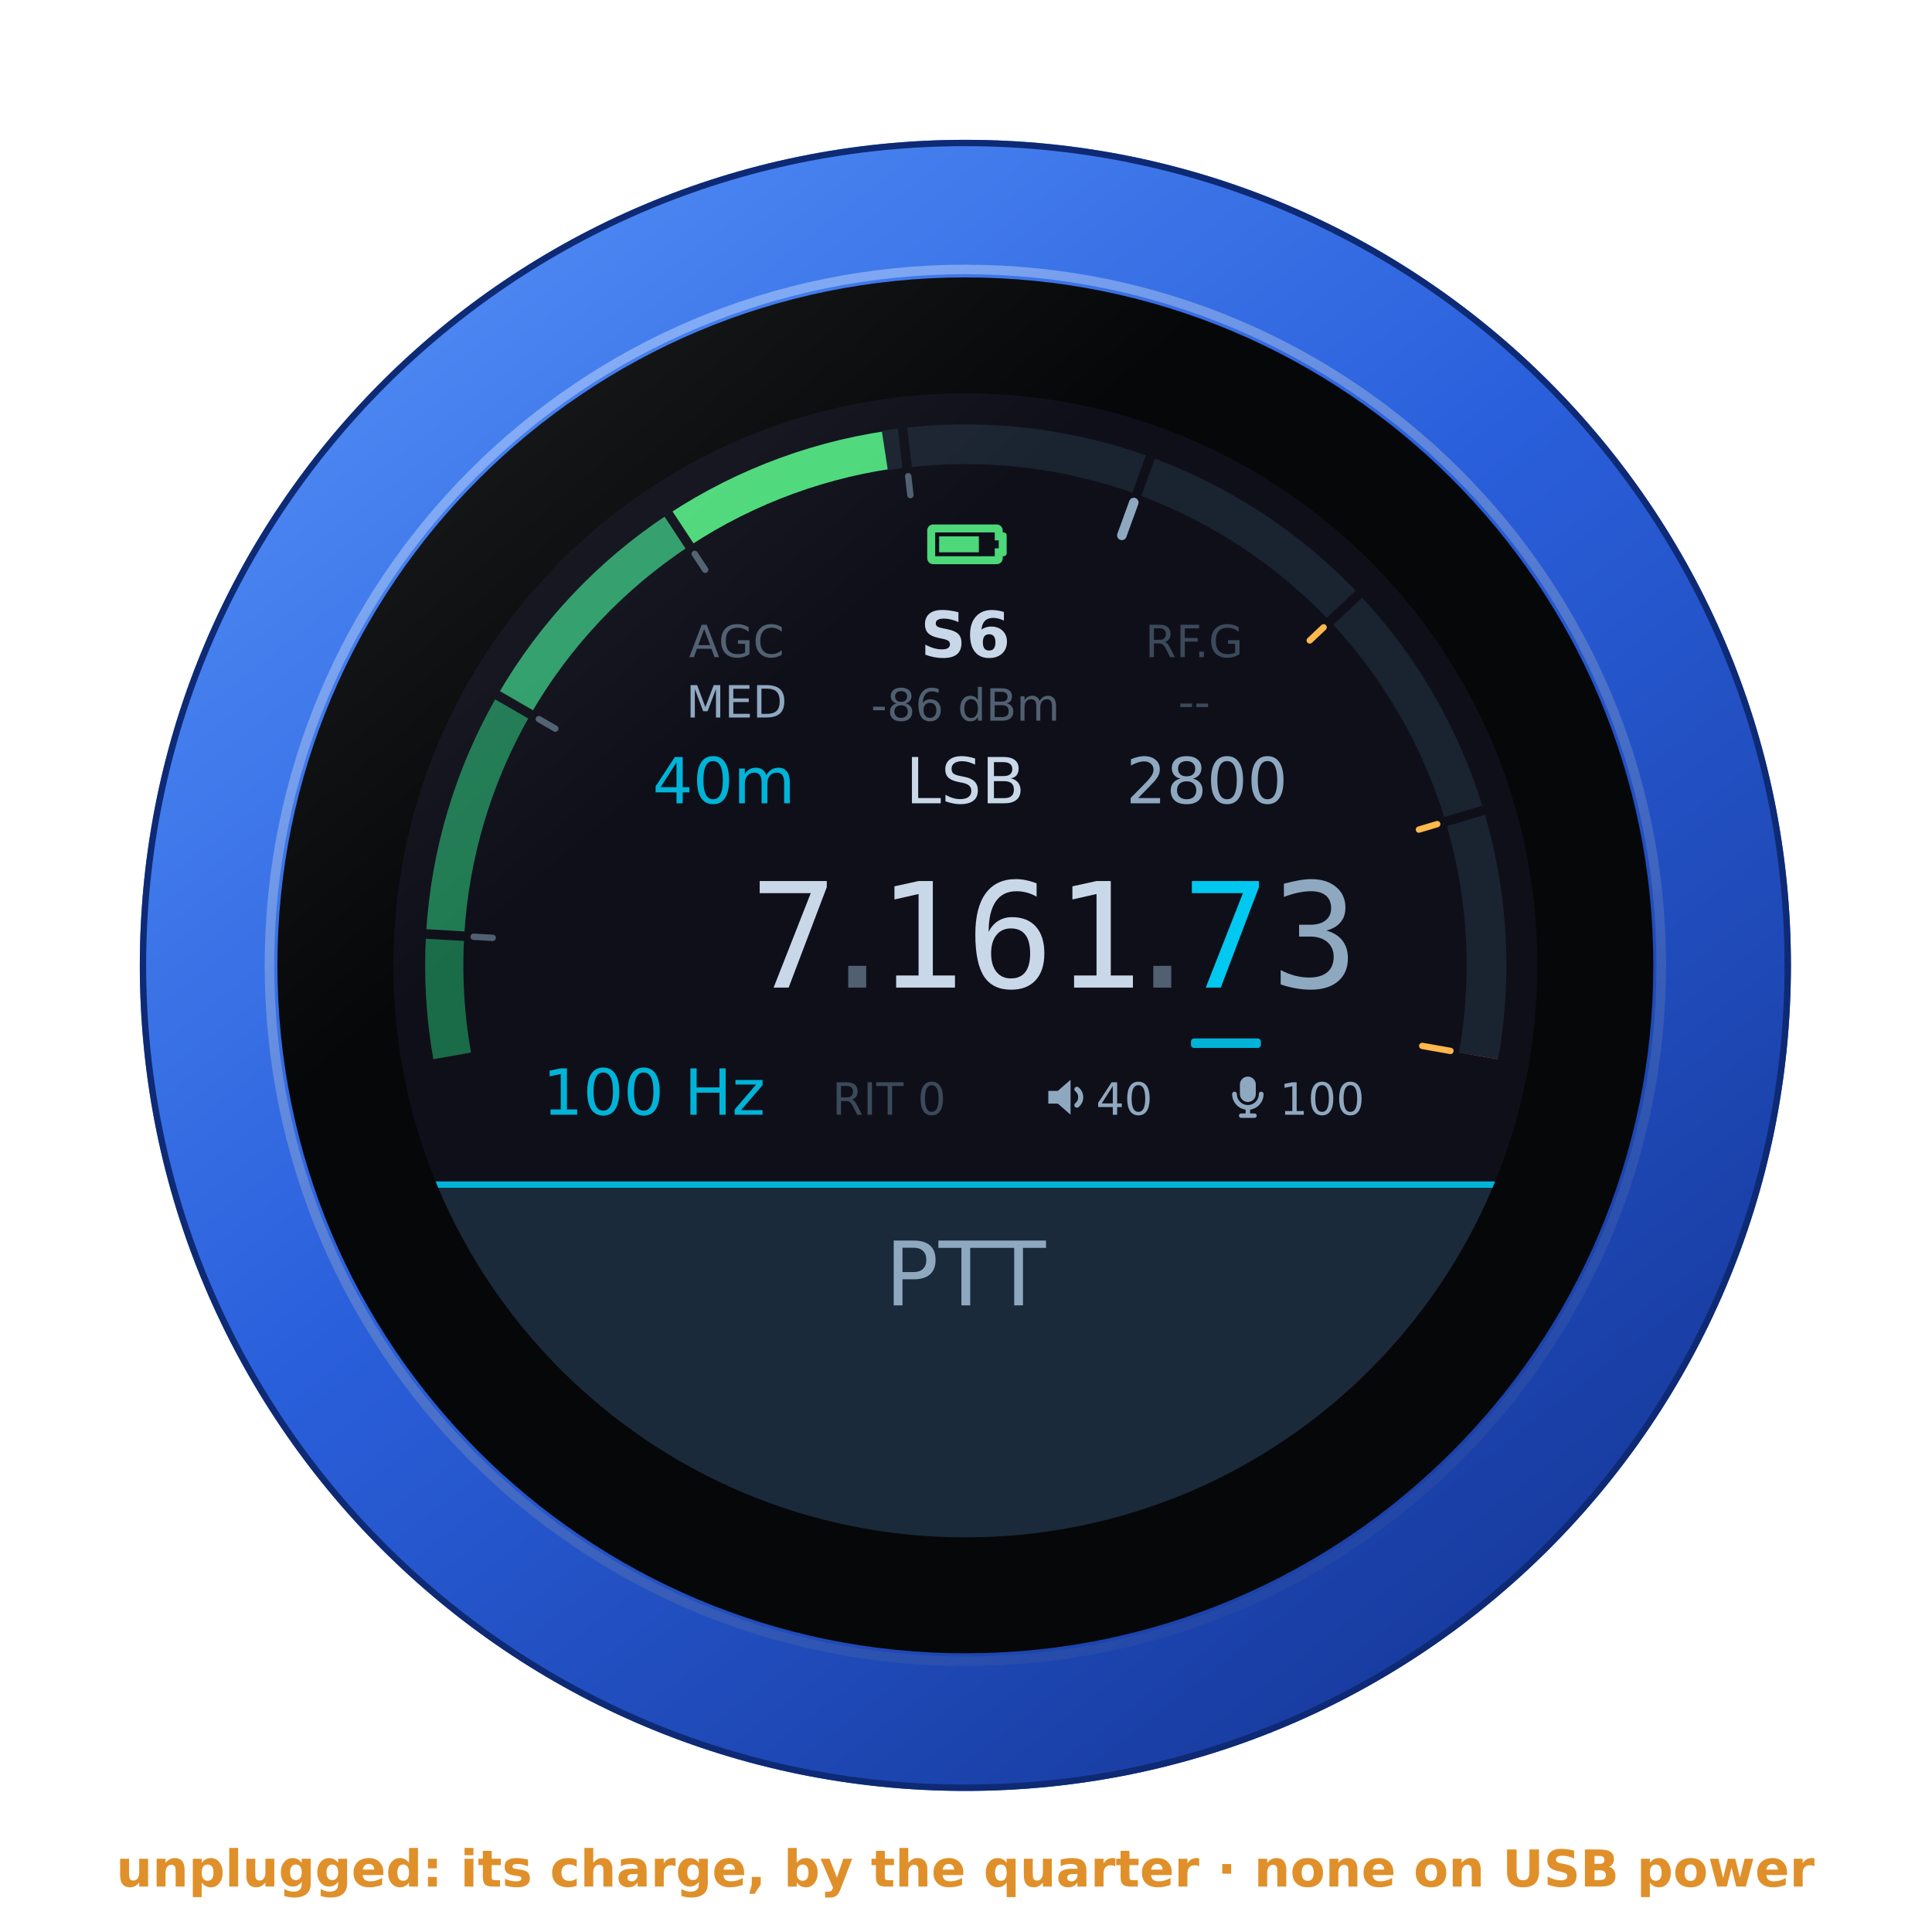
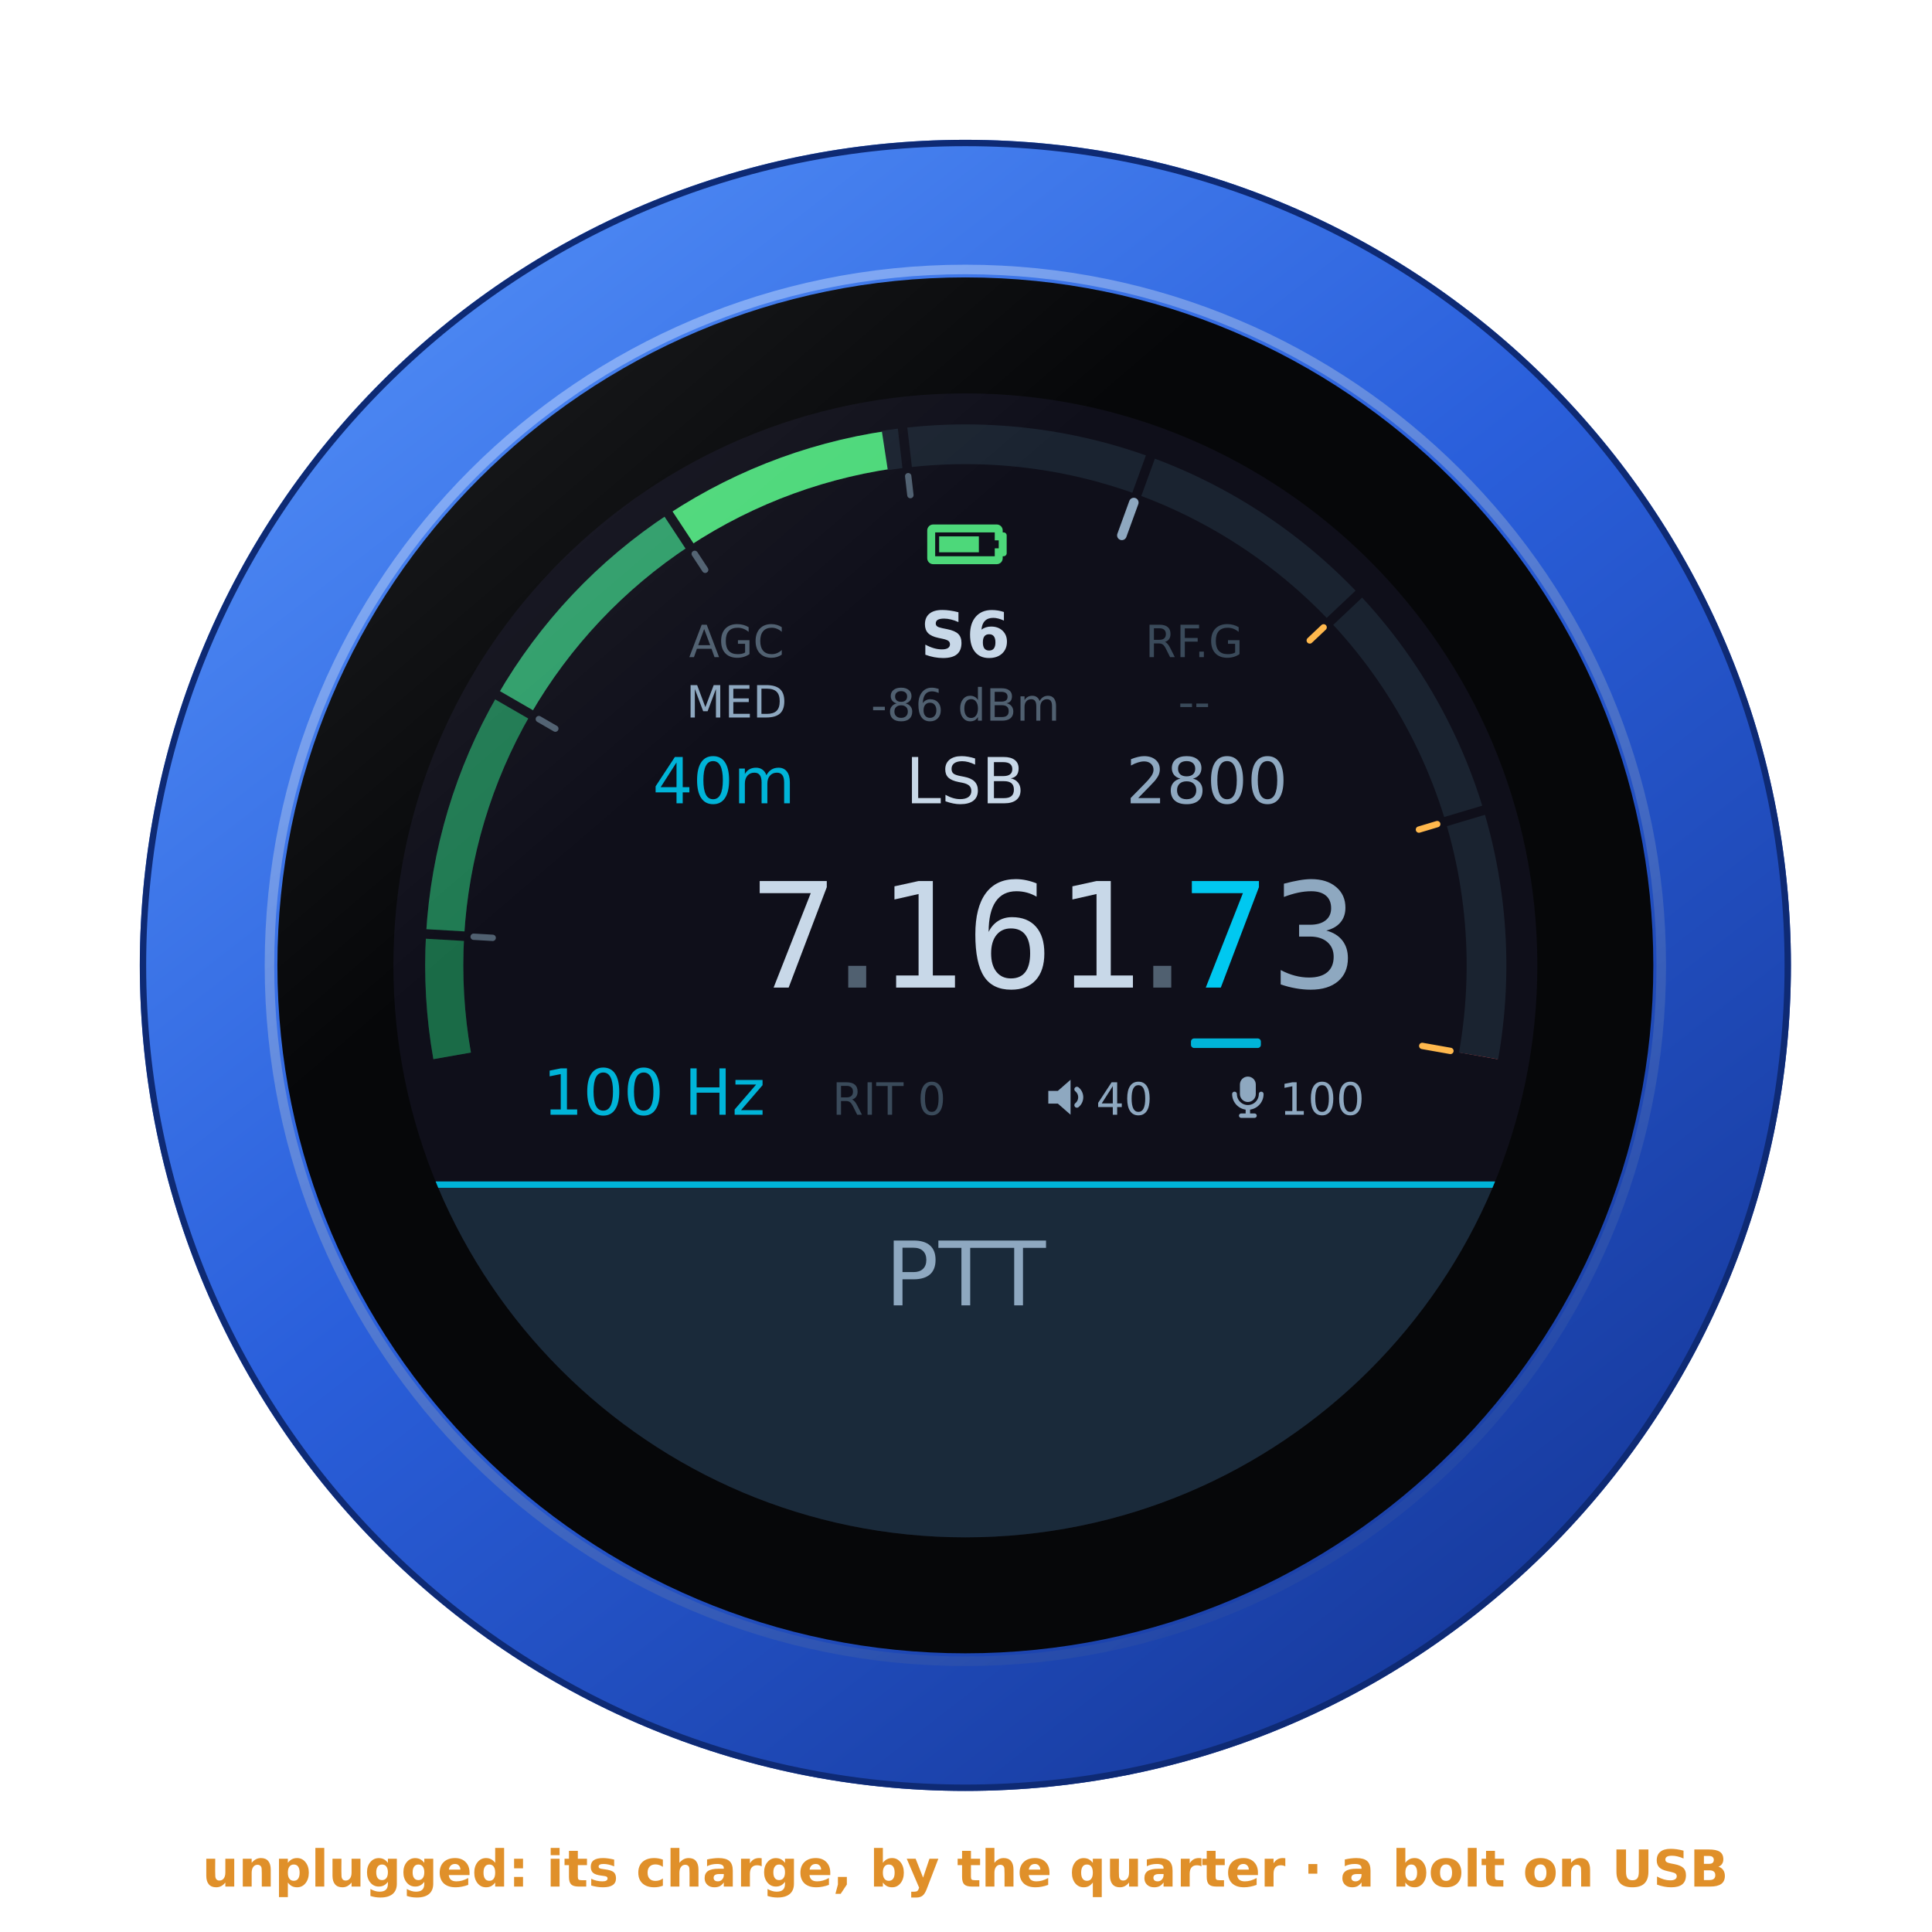
<svg xmlns="http://www.w3.org/2000/svg" viewBox="0 0 608 608" width="608" height="608" role="img" aria-label="On its own battery: the knob's charge at the top of the arc">
  <defs>
    <clipPath id="aether-08-glass">
      <circle cx="180" cy="180" r="180" />
    </clipPath>
    <linearGradient id="aether-08-alu" x1="0.15" y1="0.05" x2="0.85" y2="0.95">
      <stop offset="0" stop-color="#4F8BF5" />
      <stop offset="0.45" stop-color="#2A5FDB" />
      <stop offset="1" stop-color="#16389A" />
    </linearGradient>
    <linearGradient id="aether-08-chamfer" x1="0.2" y1="0" x2="0.8" y2="1">
      <stop offset="0" stop-color="#9CC0FF" />
      <stop offset="1" stop-color="#1B3F9E" />
    </linearGradient>
    <linearGradient id="aether-08-gloss" x1="0" y1="0" x2="0.6" y2="0.7">
      <stop offset="0" stop-color="#FFFFFF" stop-opacity="0.10" />
      <stop offset="0.5" stop-color="#FFFFFF" stop-opacity="0" />
    </linearGradient>
    <linearGradient id="aether-08-upd" x1="0" y1="0" x2="0" y2="1">
      <stop offset="0" stop-color="#262015" />
      <stop offset="1" stop-color="#0C0E13" />
    </linearGradient>
    <marker id="aether-08-arrow" viewBox="0 0 10 10" refX="7" refY="5" markerWidth="7" markerHeight="7" orient="auto-start-reverse">
      <path d="M0,1 L10,5 L0,9 z" fill="#E0902A" />
    </marker>
  </defs>
  <circle cx="303.8" cy="303.8" r="259.8" fill="url(#aether-08-alu)" />
  <circle cx="303.8" cy="303.8" r="258.8" fill="none" stroke="#0E2A74" stroke-width="2" />
  <circle cx="303.8" cy="303.8" r="219.0" fill="none" stroke="url(#aether-08-chamfer)" stroke-width="3" opacity="0.8" />
  <circle cx="303.8" cy="303.8" r="216.5" fill="#060709" />
  <g transform="translate(123.8,123.8)">
    <g clip-path="url(#aether-08-glass)">
      <rect x="0" y="0" width="360" height="360" fill="#0F0F1A" />
      <path d="M18.49,208.48 A164.00,164.00 0 1 1 341.51,208.48" fill="none" stroke="#1A2330" stroke-width="12" />
      <path d="M18.49,208.48 A164.00,164.00 0 0 1 16.28,170.46" fill="none" stroke="#1A6B47" stroke-width="12" />
      <path d="M16.28,170.46 A164.00,164.00 0 0 1 37.97,98.00" fill="none" stroke="#1F7A52" stroke-width="12" />
      <path d="M37.97,98.00 A164.00,164.00 0 0 1 89.88,42.98" fill="none" stroke="#2F9E6A" stroke-width="12" />
      <path d="M89.88,42.98 A164.00,164.00 0 0 1 160.96,17.11" fill="none" stroke="#4DD87A" stroke-width="12" />
      <path d="M160.96,17.11 A164.00,164.00 0 0 1 236.09,25.89" fill="none" stroke="#9BD94A" stroke-width="12" />
      <path d="M236.09,25.89 A164.00,164.00 0 0 1 299.29,67.46" fill="none" stroke="#FFD24D" stroke-width="12" />
      <path d="M299.29,67.46 A164.00,164.00 0 0 1 337.11,132.96" fill="none" stroke="#FF9A3C" stroke-width="12" />
      <path d="M337.11,132.96 A164.00,164.00 0 0 1 341.51,208.48" fill="none" stroke="#FF4D4D" stroke-width="12" />
      <path d="M341.51,208.48 A164.00,164.00 0 1 0 18.49,208.48" fill="none" stroke="#1A2330" stroke-width="12.5" stroke-dasharray="311.68 582.47" />
      <line x1="23.27" y1="170.87" x2="9.29" y2="170.06" stroke="#0F0F1A" stroke-width="3" />
      <line x1="44.03" y1="101.50" x2="31.91" y2="94.50" stroke="#0F0F1A" stroke-width="3" />
      <line x1="93.73" y1="48.83" x2="86.03" y2="37.13" stroke="#0F0F1A" stroke-width="3" />
      <line x1="161.77" y1="24.06" x2="160.15" y2="10.16" stroke="#0F0F1A" stroke-width="3" />
      <line x1="233.70" y1="32.47" x2="238.49" y2="19.31" stroke="#0F0F1A" stroke-width="3" />
      <line x1="294.20" y1="72.26" x2="304.38" y2="62.65" stroke="#0F0F1A" stroke-width="3" />
      <line x1="330.40" y1="134.97" x2="343.82" y2="130.96" stroke="#0F0F1A" stroke-width="3" />
      <line x1="31.25" y1="171.34" x2="25.26" y2="170.99" stroke="#506070" stroke-width="2" stroke-linecap="round" />
      <line x1="50.96" y1="105.50" x2="45.77" y2="102.50" stroke="#506070" stroke-width="2" stroke-linecap="round" />
      <line x1="98.12" y1="55.51" x2="94.83" y2="50.50" stroke="#506070" stroke-width="2" stroke-linecap="round" />
      <line x1="162.70" y1="32.01" x2="162.01" y2="26.05" stroke="#506070" stroke-width="2" stroke-linecap="round" />
      <line x1="229.25" y1="44.68" x2="233.01" y2="34.35" stroke="#8EA8C0" stroke-width="3" stroke-linecap="round" />
      <line x1="288.38" y1="77.75" x2="292.74" y2="73.63" stroke="#FFB84D" stroke-width="2" stroke-linecap="round" />
      <line x1="322.74" y1="137.27" x2="328.49" y2="135.55" stroke="#FFB84D" stroke-width="2" stroke-linecap="round" />
      <line x1="323.78" y1="205.35" x2="332.65" y2="206.92" stroke="#FFB84D" stroke-width="2" stroke-linecap="round" />
      <text x="180.0" y="83.0" font-size="20" fill="#C8D8E8" font-family="DejaVu Sans,Verdana,sans-serif" font-weight="700" text-anchor="middle">S6</text>
      <text x="180.0" y="103.0" font-size="14" fill="#506070" font-family="DejaVu Sans,Verdana,sans-serif" font-weight="400" text-anchor="middle">-86 dBm</text>
      <text x="108.0" y="83.0" font-size="14" fill="#506070" font-family="DejaVu Sans,Verdana,sans-serif" font-weight="400" text-anchor="middle">AGC</text>
      <text x="108.0" y="102.0" font-size="14" fill="#8EA8C0" font-family="DejaVu Sans,Verdana,sans-serif" font-weight="400" text-anchor="middle">MED</text>
      <text x="252.0" y="83.0" font-size="14" fill="#3A4A5A" font-family="DejaVu Sans,Verdana,sans-serif" font-weight="400" text-anchor="middle">RF.G</text>
      <text x="252.0" y="102.0" font-size="14" fill="#3A4A5A" font-family="DejaVu Sans,Verdana,sans-serif" font-weight="400" text-anchor="middle">--</text>
      <text x="104.0" y="129.0" font-size="20" fill="#00B4D8" font-family="DejaVu Sans,Verdana,sans-serif" font-weight="400" text-anchor="middle">40m</text>
      <text x="180.0" y="129.0" font-size="20" fill="#C8D8E8" font-family="DejaVu Sans,Verdana,sans-serif" font-weight="400" text-anchor="middle">LSB</text>
      <text x="256.0" y="129.0" font-size="20" fill="#8EA8C0" font-family="DejaVu Sans,Verdana,sans-serif" font-weight="400" text-anchor="middle">2800</text>
      <text x="126.0" y="187.0" font-size="46" fill="#C8D8E8" font-family="Hack,DejaVu Sans Mono,Menlo,Consolas,monospace" font-weight="400" text-anchor="middle" textLength="28" lengthAdjust="spacingAndGlyphs">7</text>
      <text x="146.0" y="187.0" font-size="46" fill="#506070" font-family="Hack,DejaVu Sans Mono,Menlo,Consolas,monospace" font-weight="400" text-anchor="middle" textLength="28" lengthAdjust="spacingAndGlyphs">.</text>
      <text x="166.0" y="187.0" font-size="46" fill="#C8D8E8" font-family="Hack,DejaVu Sans Mono,Menlo,Consolas,monospace" font-weight="400" text-anchor="middle" textLength="28" lengthAdjust="spacingAndGlyphs">1</text>
      <text x="194.0" y="187.0" font-size="46" fill="#C8D8E8" font-family="Hack,DejaVu Sans Mono,Menlo,Consolas,monospace" font-weight="400" text-anchor="middle" textLength="28" lengthAdjust="spacingAndGlyphs">6</text>
      <text x="222.0" y="187.0" font-size="46" fill="#C8D8E8" font-family="Hack,DejaVu Sans Mono,Menlo,Consolas,monospace" font-weight="400" text-anchor="middle" textLength="28" lengthAdjust="spacingAndGlyphs">1</text>
      <text x="242.0" y="187.0" font-size="46" fill="#506070" font-family="Hack,DejaVu Sans Mono,Menlo,Consolas,monospace" font-weight="400" text-anchor="middle" textLength="28" lengthAdjust="spacingAndGlyphs">.</text>
      <text x="262.0" y="187.0" font-size="46" fill="#00C8F0" font-family="Hack,DejaVu Sans Mono,Menlo,Consolas,monospace" font-weight="400" text-anchor="middle" textLength="28" lengthAdjust="spacingAndGlyphs">7</text>
      <text x="290.0" y="187.0" font-size="46" fill="#8EA8C0" font-family="Hack,DejaVu Sans Mono,Menlo,Consolas,monospace" font-weight="400" text-anchor="middle" textLength="28" lengthAdjust="spacingAndGlyphs">3</text>
      <rect x="251" y="203" width="22" height="3" rx="1" fill="#00B4D8" />
      <text x="82.0" y="227.0" font-size="20" fill="#00B4D8" font-family="DejaVu Sans,Verdana,sans-serif" font-weight="400" text-anchor="middle">100 Hz</text>
      <text x="156.0" y="227.0" font-size="14" fill="#3A4A5A" font-family="DejaVu Sans,Verdana,sans-serif" font-weight="400" text-anchor="middle">RIT 0</text>
      <g transform="translate(206.1,216.0)" fill="#8EA8C0">
        <path d="M0,3.5 h3 l4,-3.5 v11 l-4,-3.5 h-3 z" />
        <path d="M9,3 a3.2,3.2 0 0 1 0,5" fill="none" stroke="#8EA8C0" stroke-width="1.6" stroke-linecap="round" />
      </g>
      <text x="221.1" y="227.0" font-size="14" fill="#8EA8C0" font-family="DejaVu Sans,Verdana,sans-serif" font-weight="400" text-anchor="start">40</text>
      <g transform="translate(263.9,215.0)" fill="#8EA8C0">
        <rect x="2.5" y="0" width="5" height="8" rx="2.5" />
        <path d="M0.8,5.5 a4.2,4.2 0 0 0 8.4,0" fill="none" stroke="#8EA8C0" stroke-width="1.5" stroke-linecap="round" />
        <rect x="4.3" y="9.6" width="1.4" height="2.4" />
        <rect x="2.2" y="11.6" width="5.6" height="1.4" rx="0.7" />
      </g>
      <text x="278.9" y="227.0" font-size="14" fill="#8EA8C0" font-family="DejaVu Sans,Verdana,sans-serif" font-weight="400" text-anchor="start">100</text>
      <rect x="0" y="248" width="360" height="112" fill="#1A2A3A" />
      <line x1="0" y1="249" x2="360" y2="249" stroke="#00B4D8" stroke-width="2" />
      <text x="180.0" y="287.0" font-size="28" fill="#8EA8C0" font-family="DejaVu Sans,Verdana,sans-serif" font-weight="500" text-anchor="middle" xml:space="preserve">PTT</text>
      <path transform="translate(168.0,37.5) scale(0.0390625)" d="M544 160v64h32v64h-32v64H64V160h480m16-64H48c-26.51 0-48 21.49-48 48v224c0 26.51 21.49 48 48 48h512c26.51 0 48-21.49 48-48v-16h8c13.255 0 24-10.745 24-24V184c0-13.255-10.745-24-24-24h-8v-16c0-26.51-21.49-48-48-48zM416 192H96v128h320V192z" fill="#4DD87A" />
    </g>
  </g>
  <circle cx="303.8" cy="303.8" r="216.5" fill="url(#aether-08-gloss)" />
-   <text x="303.8" y="593.7" font-size="16" fill="#E0902A" font-family="DejaVu Sans,Verdana,sans-serif" font-weight="700" text-anchor="middle">unplugged: its charge, by the quarter  ·  none on USB power</text>
+   <text x="303.8" y="593.7" font-size="16" fill="#E0902A" font-family="DejaVu Sans,Verdana,sans-serif" font-weight="700" text-anchor="middle">unplugged: its charge, by the quarter  ·  a bolt on USB</text>
</svg>
